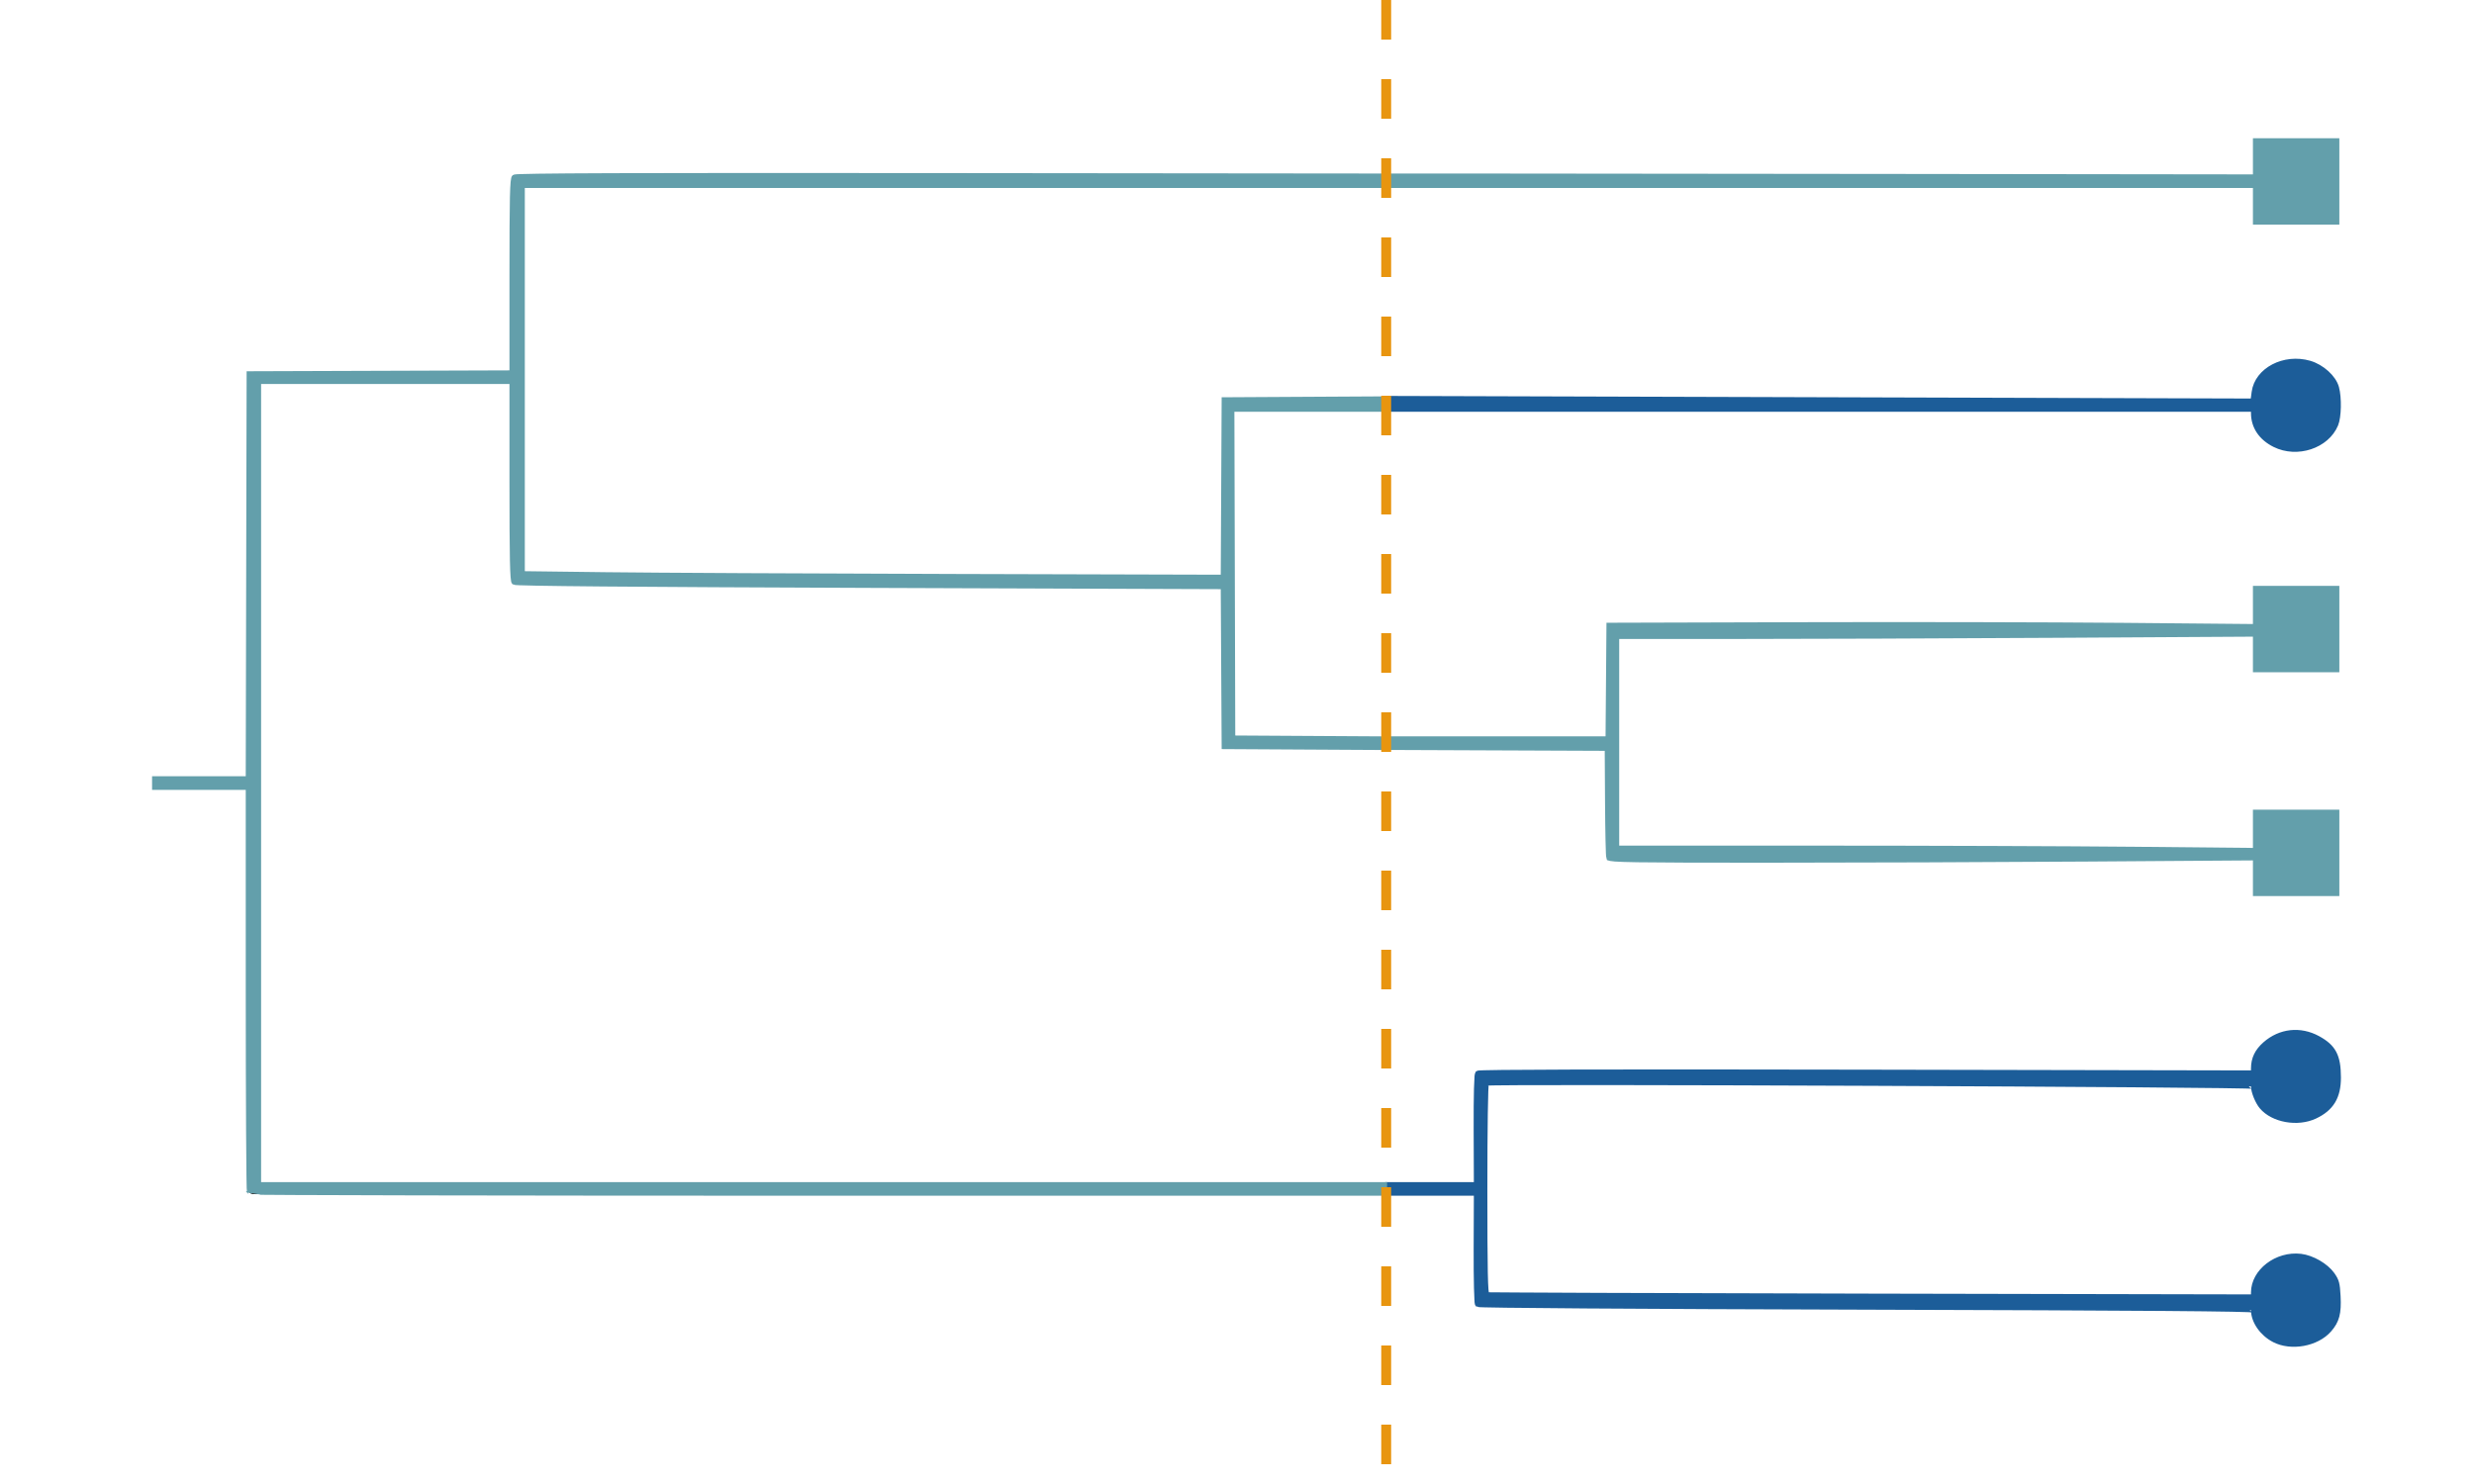
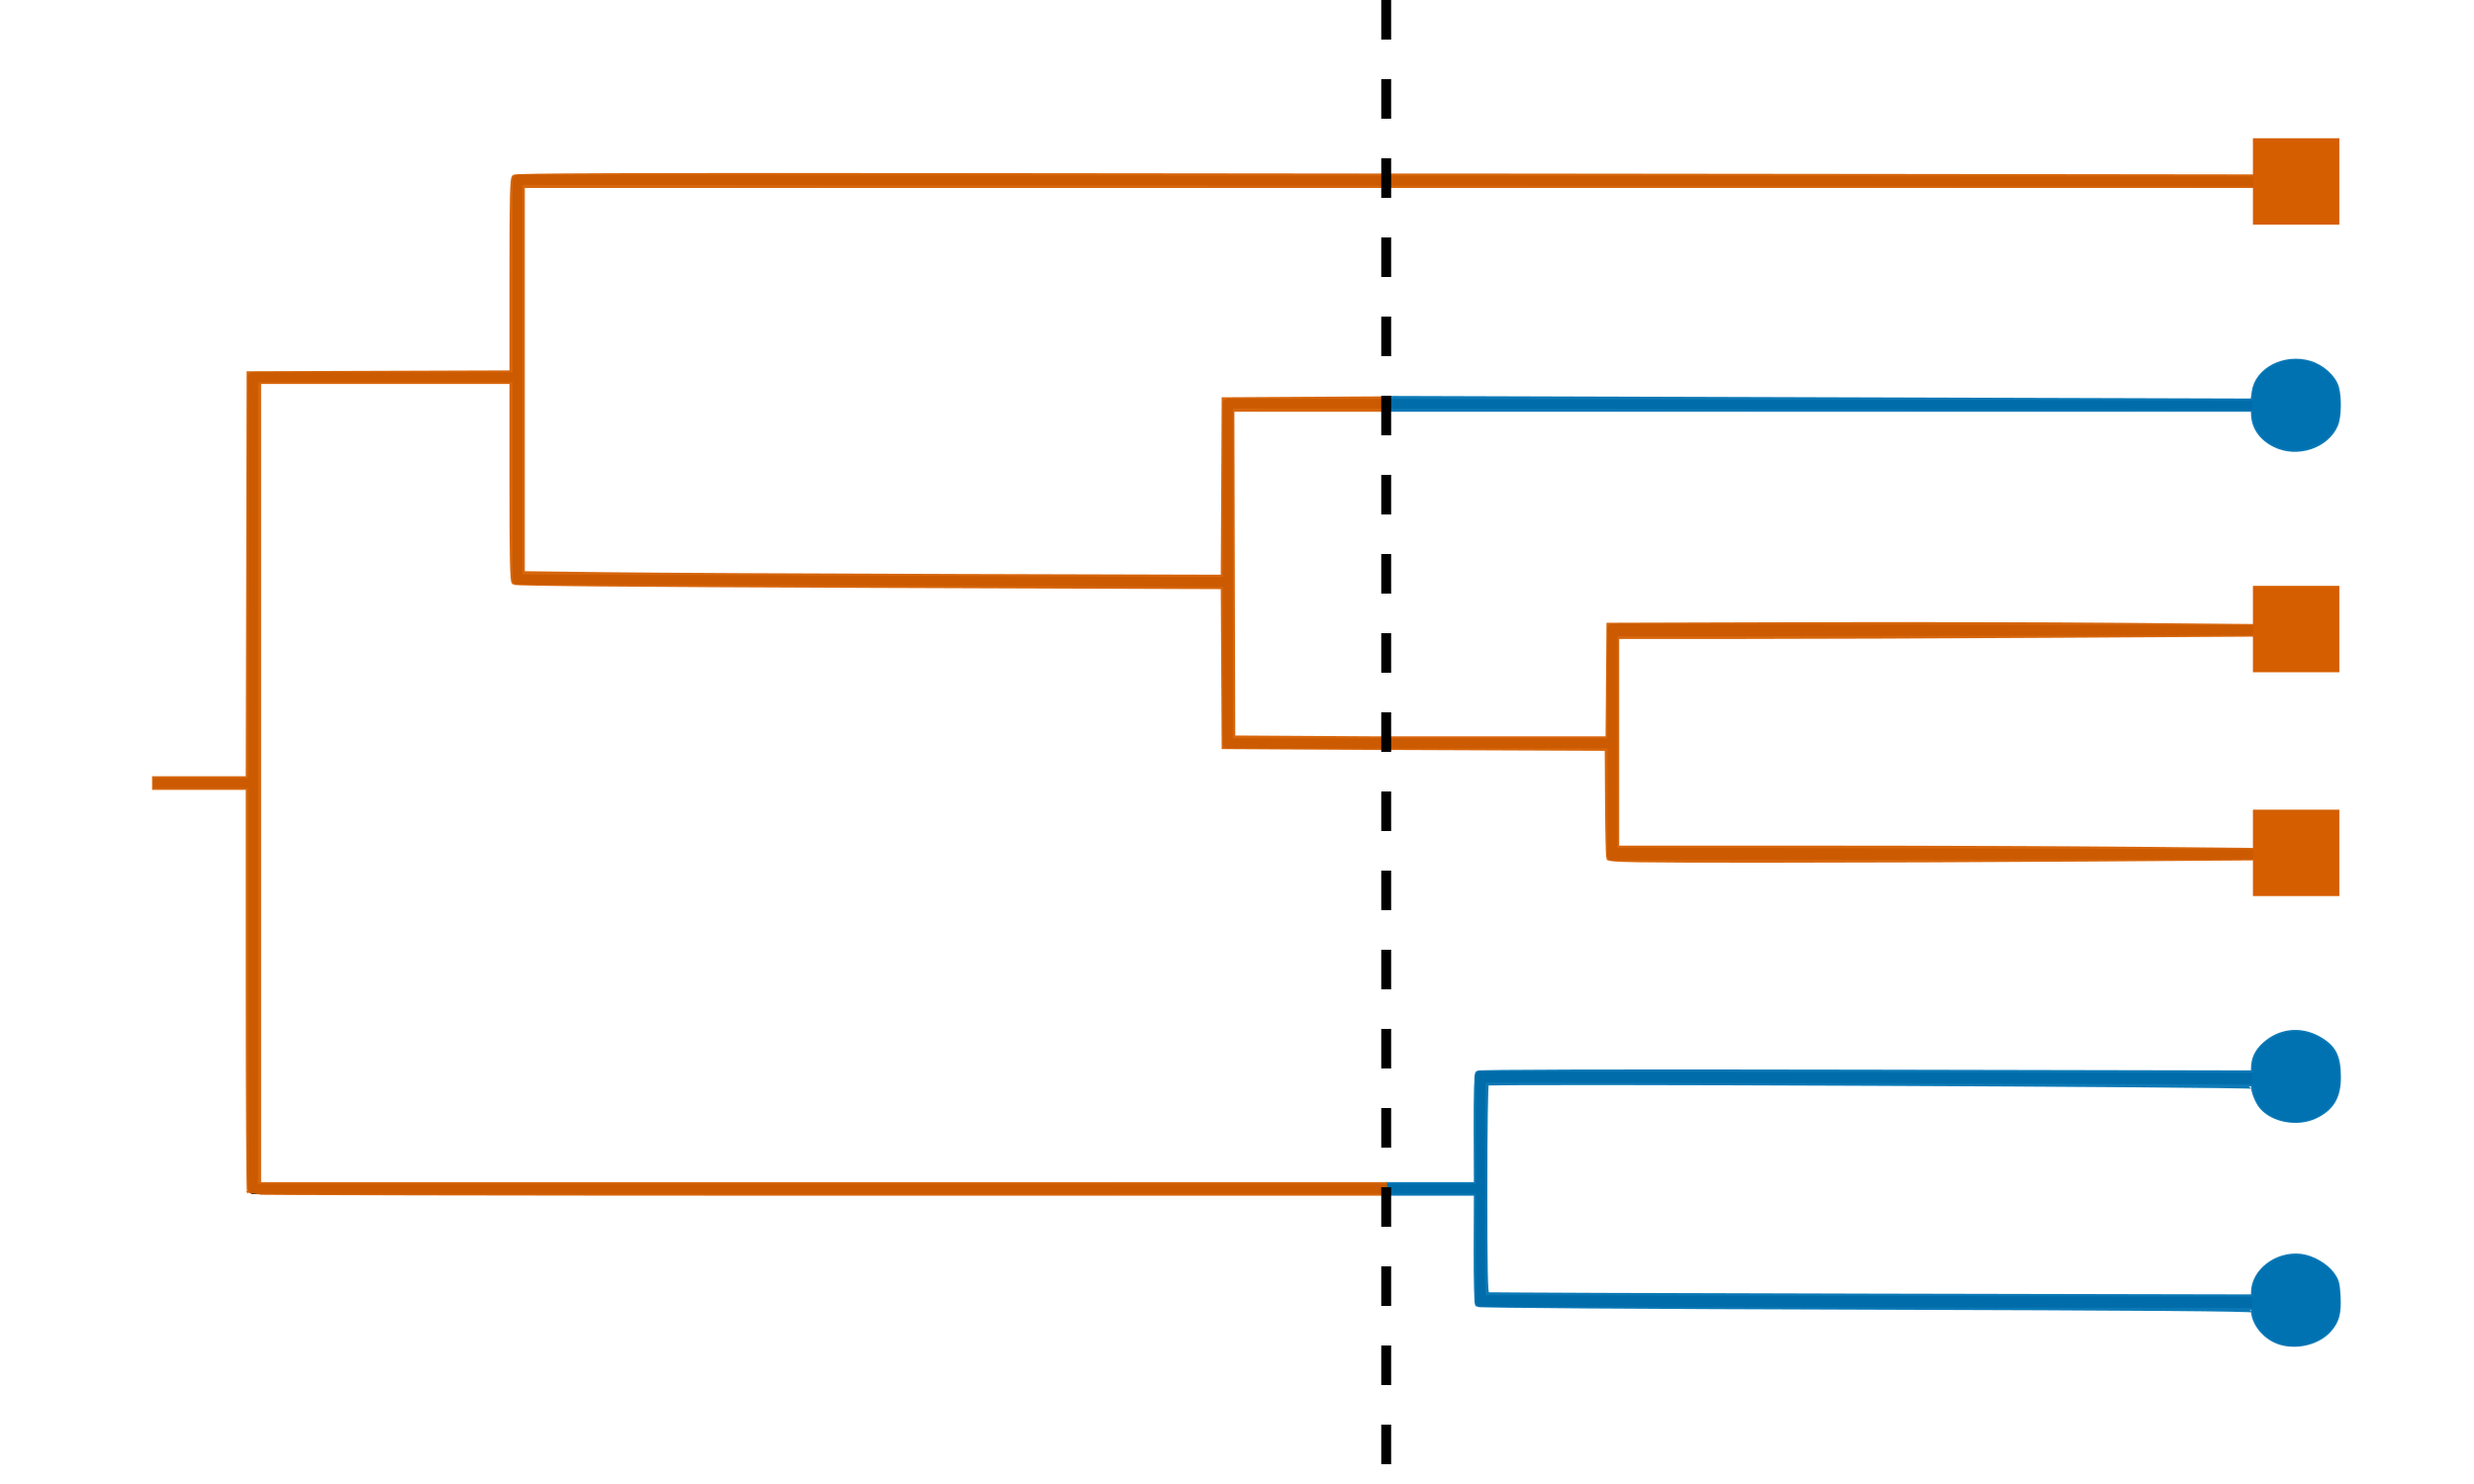
<svg xmlns="http://www.w3.org/2000/svg" width="500mm" height="300mm" viewBox="0 0 500 300" version="1.1" id="svg8" xml:space="preserve">
  <defs id="defs2">
    <clipPath clipPathUnits="userSpaceOnUse" id="clipPath4344">
      <rect style="fill:#00ff00;fill-opacity:0.415;stroke:none;stroke-width:0.265;stroke-dasharray:none" id="rect4346" width="448.295" height="200.263" x="30.506" y="54.441" />
    </clipPath>
  </defs>
  <g id="layer1" transform="translate(0,3.000061)">
    <flowRoot xml:space="preserve" id="flowRoot18" style="font-style:normal;font-variant:normal;font-weight:500;font-stretch:normal;font-size:40px;line-height:1.25;font-family:'CMU Sans Serif';-inkscape-font-specification:'CMU Sans Serif, Medium';font-variant-ligatures:normal;font-variant-caps:normal;font-variant-numeric:normal;font-feature-settings:normal;text-align:start;letter-spacing:0px;word-spacing:0px;writing-mode:lr-tb;text-anchor:start;fill:#000000;fill-opacity:1;stroke:none">
      <flowRegion id="flowRegion20" style="font-style:normal;font-variant:normal;font-weight:500;font-stretch:normal;font-size:40px;font-family:'CMU Sans Serif';-inkscape-font-specification:'CMU Sans Serif, Medium';font-variant-ligatures:normal;font-variant-caps:normal;font-variant-numeric:normal;font-feature-settings:normal;text-align:start;writing-mode:lr-tb;text-anchor:start">
        <rect id="rect22" width="1310" height="318" x="354" y="142" style="font-style:normal;font-variant:normal;font-weight:500;font-stretch:normal;font-size:40px;font-family:'CMU Sans Serif';-inkscape-font-specification:'CMU Sans Serif, Medium';font-variant-ligatures:normal;font-variant-caps:normal;font-variant-numeric:normal;font-feature-settings:normal;text-align:start;writing-mode:lr-tb;text-anchor:start" />
      </flowRegion>
      <flowPara id="flowPara24" />
    </flowRoot>
    <flowRoot xml:space="preserve" id="flowRoot4050" style="font-style:normal;font-variant:normal;font-weight:500;font-stretch:normal;font-size:48px;line-height:1.25;font-family:'CMU Sans Serif';-inkscape-font-specification:'CMU Sans Serif, Medium';font-variant-ligatures:normal;font-variant-caps:normal;font-variant-numeric:normal;font-feature-settings:normal;text-align:start;letter-spacing:0px;word-spacing:0px;writing-mode:lr-tb;text-anchor:start;fill:#000000;fill-opacity:1;stroke:none">
      <flowRegion id="flowRegion4052">
        <rect id="rect4054" width="528" height="114" x="716" y="168" />
      </flowRegion>
      <flowPara id="flowPara4056" />
    </flowRoot>
    <path style="fill:none;stroke:#000000;stroke-width:2;stroke-linecap:butt;stroke-linejoin:round;stroke-miterlimit:4;stroke-dasharray:none;stroke-opacity:1" d="m 455.323,169.678 -129.457,-0.319 v 0.529 z" id="path5059" />
    <path style="fill:none;stroke:#000000;stroke-width:2.301;stroke-linecap:butt;stroke-linejoin:round;stroke-miterlimit:4;stroke-dasharray:none;stroke-opacity:1" d="m 459.927,215.045 -160.678,-0.319 z" id="path5061" />
    <path style="fill:none;stroke:#000000;stroke-width:2;stroke-linecap:butt;stroke-linejoin:round;stroke-miterlimit:4;stroke-dasharray:none;stroke-opacity:1" d="m 455.323,124.433 -129.457,-0.319 v 0.529 z" id="path5059-5" />
    <path style="fill:none;stroke:#000000;stroke-width:2.301;stroke-linecap:butt;stroke-linejoin:round;stroke-miterlimit:4;stroke-dasharray:none;stroke-opacity:1" d="M 459.927,260.29 299.248,259.971 Z" id="path5061-1" />
    <path style="fill:none;stroke:#000000;stroke-width:2;stroke-linecap:butt;stroke-linejoin:round;stroke-miterlimit:4;stroke-dasharray:none;stroke-opacity:1" d="M 325.865,147.265 H 248.173 V 78.604 l 215.881,0.319" id="path5142-1" />
    <path style="fill:none;stroke:#000000;stroke-width:2;stroke-linecap:butt;stroke-linejoin:round;stroke-miterlimit:4;stroke-dasharray:none;stroke-opacity:1" d="M 248.014,114.648 104.586,114.135 V 33.376 l 359.468,0.302" id="path5180" />
    <path style="fill:none;stroke:#000000;stroke-width:2;stroke-linecap:butt;stroke-linejoin:round;stroke-miterlimit:4;stroke-dasharray:none;stroke-opacity:1" d="m 325.865,124.643 v 45.245 z" id="path5100" />
    <path style="fill:none;stroke:#000000;stroke-width:2;stroke-linecap:butt;stroke-linejoin:round;stroke-miterlimit:4;stroke-dasharray:none;stroke-opacity:1" d="M 299.248,214.726 V 259.971" id="path5102" />
    <path style="fill:none;stroke:#000000;stroke-width:2;stroke-linecap:butt;stroke-linejoin:round;stroke-miterlimit:4;stroke-dasharray:none;stroke-opacity:1" d="M 104.835,73.257 H 51.14 V 237.365 l 248.109,-0.017" id="path5221" />
    <path style="fill:none;stroke:#000000;stroke-width:2;stroke-linecap:butt;stroke-linejoin:round;stroke-miterlimit:4;stroke-dasharray:none;stroke-opacity:1" d="M 51.14,155.311 H 31.031" id="path5238" />
  </g>
-   <g id="g2219" style="display:inline">
-     <path transform="scale(0.2645833)" id="path2211" d="m 1737.039,1023.689 c -9.174,-4.778 -15.689,-14.155 -15.732,-22.641 -0.01,-1.028 -84.4,-1.676 -295.748,-2.27 -176.424,-0.496 -296.231,-1.322 -296.956,-2.047 -0.693,-0.693 -1.148,-19.231 -1.058,-43.118 l 0.157,-41.903 h -33.844 -33.844 v -3.313 -3.313 h 33.844 33.844 l -0.157,-41.903 c -0.1,-26.647 0.33,-42.39 1.181,-43.241 0.896,-0.896 99.01,-1.148 296.956,-0.763 l 295.618,0.575 0.01,-3.385 c 0.016,-7.447 2.764,-13.206 8.864,-18.575 11.487,-10.112 26.834,-11.815 40.319,-4.475 12.055,6.561 15.725,13.551 15.738,29.978 0.012,14.82 -5.332,23.665 -17.883,29.598 -13.307,6.291 -32.162,2.916 -40.754,-7.295 -3.135,-3.726 -6.263,-11.442 -6.284,-15.5 -0.01,-1.507 -583.46,-3.958 -585.882,-2.461 -0.693,0.428 -1.198,34.546 -1.198,80.88 0,62.949 0.355,80.251 1.657,80.662 0.911,0.287 133.002,0.788 293.536,1.113 l 291.88,0.59 v -3.32 c 0,-16.198 17.832,-29.854 36.149,-27.685 8.688,1.029 19.257,7.138 24.054,13.904 3.368,4.75 3.958,6.945 4.465,16.593 0.682,13.001 -0.894,18.941 -6.819,25.689 -9.525,10.848 -29.112,14.396 -42.108,7.626 z" style="opacity:1;fill:#1c5d99;fill-opacity:1;stroke:#1c5d99;stroke-width:3.78;stroke-linecap:butt;stroke-linejoin:miter;stroke-miterlimit:4;stroke-dasharray:none;stroke-dashoffset:0;stroke-opacity:1;paint-order:normal" />
-     <path transform="scale(0.2645833)" id="path2213" d="m 1228.847,655.412 c -0.392,-1.02 -0.82,-20.253 -0.952,-42.738 l -0.24,-40.883 -83.82,-0.341 -83.82,-0.341 v -3.303 -3.303 h 84.133 84.133 l 0.349,-43.401 0.349,-43.401 146.437,-0.415 c 80.54,-0.228 191.312,-0.007 246.16,0.491 l 99.723,0.906 v 2.934 2.934 l -151.295,0.882 c -83.212,0.485 -192.642,0.882 -243.178,0.882 h -91.883 v 80.838 80.838 l 152.732,10e-4 c 84.002,6e-4 193.432,0.397 243.178,0.88 l 90.446,0.879 v 2.877 2.877 l -127.44,0.881 c -70.092,0.485 -180.734,0.881 -245.87,0.881 -100.284,0 -118.539,-0.284 -119.141,-1.855 z" style="opacity:1;fill:#639fab;fill-opacity:1;stroke:#639fab;stroke-width:3.78;stroke-linecap:butt;stroke-linejoin:miter;stroke-miterlimit:4;stroke-dasharray:none;stroke-dashoffset:0;stroke-opacity:1;paint-order:normal" />
-     <path transform="scale(0.2645833)" id="path2215" d="m 1737.493,339.774 c -10.41,-5.187 -16.161,-13.744 -16.187,-24.082 l -0.01,-2.982 h -330.642 -330.642 v -4.152 -4.152 l 330.452,0.99 330.452,0.99 0.9,-6.784 c 2.244,-16.92 22.98,-27.757 42.341,-22.128 9.443,2.745 18.479,10.934 20.605,18.671 2.121,7.721 1.814,22.455 -0.587,28.203 -6.893,16.502 -29.52,23.979 -46.684,15.426 z" style="opacity:1;fill:#1c5d99;fill-opacity:1;stroke:#1c5d99;stroke-width:3.78;stroke-linecap:butt;stroke-linejoin:miter;stroke-miterlimit:4;stroke-dasharray:none;stroke-dashoffset:0;stroke-opacity:1;paint-order:normal" />
-     <path transform="scale(0.2645833)" id="path2217" d="m 1060.257,138.113 0.419,-3.644 66.592,0.006 c 36.626,0.004 185.266,0.153 330.311,0.331 l 263.719,0.325 v 3.313 3.313 h -330.73 -330.73 z" style="opacity:1;fill:#639fab;fill-opacity:1;stroke:#639fab;stroke-width:3.78;stroke-linecap:butt;stroke-linejoin:miter;stroke-miterlimit:4;stroke-dasharray:none;stroke-dashoffset:0;stroke-opacity:1;paint-order:normal" />
-     <path style="fill:#639fab;fill-opacity:1;stroke:#639fab;stroke-width:3.78;stroke-linecap:butt;stroke-linejoin:miter;stroke-miterlimit:4;stroke-dasharray:none;stroke-dashoffset:0;stroke-opacity:1;paint-order:normal" d="m 190.493,910.826 c -0.486,-0.486 -0.883,-70.259 -0.883,-155.051 V 601.608 h -35.781 -35.781 v -3.313 -3.313 h 35.775 35.775 l 0.337,-154.719 0.337,-154.719 100.385,-0.34 100.385,-0.34 v -74.042 c 0,-60.672 0.324,-74.311 1.795,-75.532 1.321,-1.097 89.264,-1.402 332.962,-1.156 l 331.166,0.334 0.419,3.644 0.419,3.644 H 728.399 398.994 V 290.024 438.292 l 63.942,0.796 c 35.168,0.438 155.625,1.047 267.682,1.354 l 203.741,0.558 0.343,-67.789 0.343,-67.789 61.291,-0.345 61.291,-0.345 v 3.989 3.989 h -58.316 -58.316 l 0.338,125.565 0.338,125.565 57.978,0.345 57.978,0.345 v 3.312 3.312 l -61.291,-0.345 -61.291,-0.345 -0.344,-61.098 -0.344,-61.098 -270,-0.977 c -182.131,-0.659 -270.54,-1.422 -271.657,-2.344 -1.29,-1.065 -1.657,-18.187 -1.657,-77.405 V 291.507 H 294.302 197.561 V 598.295 905.084 h 430.034 430.034 v 3.313 3.313 H 624.502 c -238.219,0 -433.524,-0.398 -434.01,-0.883 z" id="path2228" transform="scale(0.2645833)" />
+   <g id="g2219" style="display:inline;opacity:0.95">
+     <path transform="scale(0.2645833)" id="path2211" d="m 1737.039,1023.689 c -9.174,-4.778 -15.689,-14.155 -15.732,-22.641 -0.01,-1.028 -84.4,-1.676 -295.748,-2.27 -176.424,-0.496 -296.231,-1.322 -296.956,-2.047 -0.693,-0.693 -1.148,-19.231 -1.058,-43.118 l 0.157,-41.903 h -33.844 -33.844 v -3.313 -3.313 h 33.844 33.844 l -0.157,-41.903 c -0.1,-26.647 0.33,-42.39 1.181,-43.241 0.896,-0.896 99.01,-1.148 296.956,-0.763 l 295.618,0.575 0.01,-3.385 c 0.016,-7.447 2.764,-13.206 8.864,-18.575 11.487,-10.112 26.834,-11.815 40.319,-4.475 12.055,6.561 15.725,13.551 15.738,29.978 0.012,14.82 -5.332,23.665 -17.883,29.598 -13.307,6.291 -32.162,2.916 -40.754,-7.295 -3.135,-3.726 -6.263,-11.442 -6.284,-15.5 -0.01,-1.507 -583.46,-3.958 -585.882,-2.461 -0.693,0.428 -1.198,34.546 -1.198,80.88 0,62.949 0.355,80.251 1.657,80.662 0.911,0.287 133.002,0.788 293.536,1.113 l 291.88,0.59 v -3.32 c 0,-16.198 17.832,-29.854 36.149,-27.685 8.688,1.029 19.257,7.138 24.054,13.904 3.368,4.75 3.958,6.945 4.465,16.593 0.682,13.001 -0.894,18.941 -6.819,25.689 -9.525,10.848 -29.112,14.396 -42.108,7.626 z" style="opacity:1;fill:#0072b2;fill-opacity:1;stroke:#0072b2;stroke-width:3.78;stroke-linecap:butt;stroke-linejoin:miter;stroke-miterlimit:4;stroke-dasharray:none;stroke-dashoffset:0;stroke-opacity:1;paint-order:normal" />
+     <path transform="scale(0.2645833)" id="path2213" d="m 1228.847,655.412 c -0.392,-1.02 -0.82,-20.253 -0.952,-42.738 l -0.24,-40.883 -83.82,-0.341 -83.82,-0.341 v -3.303 -3.303 h 84.133 84.133 l 0.349,-43.401 0.349,-43.401 146.437,-0.415 c 80.54,-0.228 191.312,-0.007 246.16,0.491 l 99.723,0.906 v 2.934 2.934 l -151.295,0.882 c -83.212,0.485 -192.642,0.882 -243.178,0.882 h -91.883 v 80.838 80.838 l 152.732,10e-4 c 84.002,6e-4 193.432,0.397 243.178,0.88 l 90.446,0.879 v 2.877 2.877 l -127.44,0.881 c -70.092,0.485 -180.734,0.881 -245.87,0.881 -100.284,0 -118.539,-0.284 -119.141,-1.855 z" style="opacity:1;fill:#d55e00;fill-opacity:1;stroke:#d55e00;stroke-width:3.78;stroke-linecap:butt;stroke-linejoin:miter;stroke-miterlimit:4;stroke-dasharray:none;stroke-dashoffset:0;stroke-opacity:1;paint-order:normal" />
+     <path transform="scale(0.2645833)" id="path2215" d="m 1737.493,339.774 c -10.41,-5.187 -16.161,-13.744 -16.187,-24.082 l -0.01,-2.982 h -330.642 -330.642 v -4.152 -4.152 l 330.452,0.99 330.452,0.99 0.9,-6.784 c 2.244,-16.92 22.98,-27.757 42.341,-22.128 9.443,2.745 18.479,10.934 20.605,18.671 2.121,7.721 1.814,22.455 -0.587,28.203 -6.893,16.502 -29.52,23.979 -46.684,15.426 z" style="opacity:1;fill:#0072b2;fill-opacity:1;stroke:#0072b2;stroke-width:3.78;stroke-linecap:butt;stroke-linejoin:miter;stroke-miterlimit:4;stroke-dasharray:none;stroke-dashoffset:0;stroke-opacity:1;paint-order:normal" />
+     <path transform="scale(0.2645833)" id="path2217" d="m 1060.257,138.113 0.419,-3.644 66.592,0.006 c 36.626,0.004 185.266,0.153 330.311,0.331 l 263.719,0.325 v 3.313 3.313 h -330.73 -330.73 z" style="opacity:1;fill:#d55e00;fill-opacity:1;stroke:#d55e00;stroke-width:3.78;stroke-linecap:butt;stroke-linejoin:miter;stroke-miterlimit:4;stroke-dasharray:none;stroke-dashoffset:0;stroke-opacity:1;paint-order:normal" />
+     <path style="fill:#d55e00;fill-opacity:1;stroke:#d55e00;stroke-width:3.78;stroke-linecap:butt;stroke-linejoin:miter;stroke-miterlimit:4;stroke-dasharray:none;stroke-dashoffset:0;stroke-opacity:1;paint-order:normal" d="m 190.493,910.826 c -0.486,-0.486 -0.883,-70.259 -0.883,-155.051 V 601.608 h -35.781 -35.781 v -3.313 -3.313 h 35.775 35.775 l 0.337,-154.719 0.337,-154.719 100.385,-0.34 100.385,-0.34 v -74.042 c 0,-60.672 0.324,-74.311 1.795,-75.532 1.321,-1.097 89.264,-1.402 332.962,-1.156 l 331.166,0.334 0.419,3.644 0.419,3.644 H 728.399 398.994 V 290.024 438.292 l 63.942,0.796 c 35.168,0.438 155.625,1.047 267.682,1.354 l 203.741,0.558 0.343,-67.789 0.343,-67.789 61.291,-0.345 61.291,-0.345 v 3.989 3.989 h -58.316 -58.316 l 0.338,125.565 0.338,125.565 57.978,0.345 57.978,0.345 v 3.312 3.312 l -61.291,-0.345 -61.291,-0.345 -0.344,-61.098 -0.344,-61.098 -270,-0.977 c -182.131,-0.659 -270.54,-1.422 -271.657,-2.344 -1.29,-1.065 -1.657,-18.187 -1.657,-77.405 V 291.507 H 294.302 197.561 V 598.295 905.084 h 430.034 430.034 v 3.313 3.313 H 624.502 c -238.219,0 -433.524,-0.398 -434.01,-0.883 z" id="path2228" transform="scale(0.2645833)" />
  </g>
  <g id="layer2" style="opacity:1">
-     <rect id="rect4170" width="17.462" height="17.462" x="455.323" y="27.947" style="fill:#639fab;fill-opacity:1;stroke-width:0.265" />
-     <path style="fill:#1c5d99;fill-opacity:1;stroke:none;stroke-width:0.529;stroke-opacity:1" d="m 459.927,225.982 c -3.46,-1.619 -4.71,-3.841 -4.71,-8.375 0,-4.388 0.877,-6.02 4.283,-7.968 3.909,-2.235 9.303,-1.057 12.037,2.63 1.52,2.049 1.824,7.037 0.589,9.641 -1.986,4.185 -7.805,6.128 -12.199,4.072 z" id="path4176" />
-     <rect id="rect4170-8" width="17.462" height="17.462" x="455.323" y="118.437" style="fill:#639fab;fill-opacity:1;stroke-width:0.265" />
-     <rect id="rect4170-0" width="17.462" height="17.462" x="455.323" y="163.682" style="fill:#639fab;fill-opacity:1;stroke-width:0.265" />
-     <path style="fill:#1c5d99;fill-opacity:1;stroke:none;stroke-width:0.529;stroke-opacity:1" d="m 459.927,90.248 c -3.46,-1.619 -4.71,-3.841 -4.71,-8.375 0,-4.388 0.877,-6.02 4.283,-7.968 3.909,-2.235 9.303,-1.057 12.037,2.63 1.52,2.049 1.824,7.037 0.589,9.641 -1.986,4.185 -7.805,6.128 -12.199,4.072 z" id="path4176-1" />
-     <path style="fill:#1c5d99;fill-opacity:1;stroke:none;stroke-width:0.529;stroke-opacity:1" d="m 459.927,271.227 c -3.46,-1.619 -4.71,-3.841 -4.71,-8.375 0,-4.388 0.877,-6.02 4.283,-7.968 3.909,-2.235 9.303,-1.057 12.037,2.63 1.52,2.049 1.824,7.037 0.589,9.641 -1.986,4.185 -7.805,6.128 -12.199,4.072 z" id="path4176-0" />
-     <path style="opacity:1;fill:#e8950f;fill-opacity:1;stroke:#e8950f;stroke-width:2;stroke-linecap:butt;stroke-linejoin:miter;stroke-miterlimit:4;stroke-dasharray:8,8;stroke-dashoffset:0;stroke-opacity:1" d="M 280.154,0 V 300" id="path5259" />
+     <rect id="rect4170" width="17.462" height="17.462" x="455.323" y="27.947" style="fill:#d55e00;fill-opacity:1;stroke-width:1;stroke-miterlimit:4;stroke-dasharray:none" />
+     <path style="fill:#0072b2;fill-opacity:1;stroke:none;stroke-width:0.529;stroke-opacity:1" d="m 459.927,225.982 c -3.46,-1.619 -4.71,-3.841 -4.71,-8.375 0,-4.388 0.877,-6.02 4.283,-7.968 3.909,-2.235 9.303,-1.057 12.037,2.63 1.52,2.049 1.824,7.037 0.589,9.641 -1.986,4.185 -7.805,6.128 -12.199,4.072 z" id="path4176" />
+     <rect id="rect4170-8" width="17.462" height="17.462" x="455.323" y="118.437" style="fill:#d55e00;fill-opacity:1;stroke-width:1;stroke-miterlimit:4;stroke-dasharray:none" />
+     <rect id="rect4170-0" width="17.462" height="17.462" x="455.323" y="163.682" style="fill:#d55e00;fill-opacity:1;stroke-width:1;stroke-miterlimit:4;stroke-dasharray:none" />
+     <path style="fill:#0072b2;fill-opacity:1;stroke:none;stroke-width:0.529;stroke-opacity:1" d="m 459.927,90.248 c -3.46,-1.619 -4.71,-3.841 -4.71,-8.375 0,-4.388 0.877,-6.02 4.283,-7.968 3.909,-2.235 9.303,-1.057 12.037,2.63 1.52,2.049 1.824,7.037 0.589,9.641 -1.986,4.185 -7.805,6.128 -12.199,4.072 z" id="path4176-1" />
+     <path style="fill:#0072b2;fill-opacity:1;stroke:none;stroke-width:0.529;stroke-opacity:1" d="m 459.927,271.227 c -3.46,-1.619 -4.71,-3.841 -4.71,-8.375 0,-4.388 0.877,-6.02 4.283,-7.968 3.909,-2.235 9.303,-1.057 12.037,2.63 1.52,2.049 1.824,7.037 0.589,9.641 -1.986,4.185 -7.805,6.128 -12.199,4.072 z" id="path4176-0" />
+     <path style="opacity:1;fill:#e8950f;fill-opacity:1;stroke:#000000;stroke-width:2;stroke-linecap:butt;stroke-linejoin:miter;stroke-miterlimit:4;stroke-dasharray:8, 8;stroke-dashoffset:0;stroke-opacity:1" d="M 280.154,0 V 300" id="path5259" />
  </g>
</svg>
